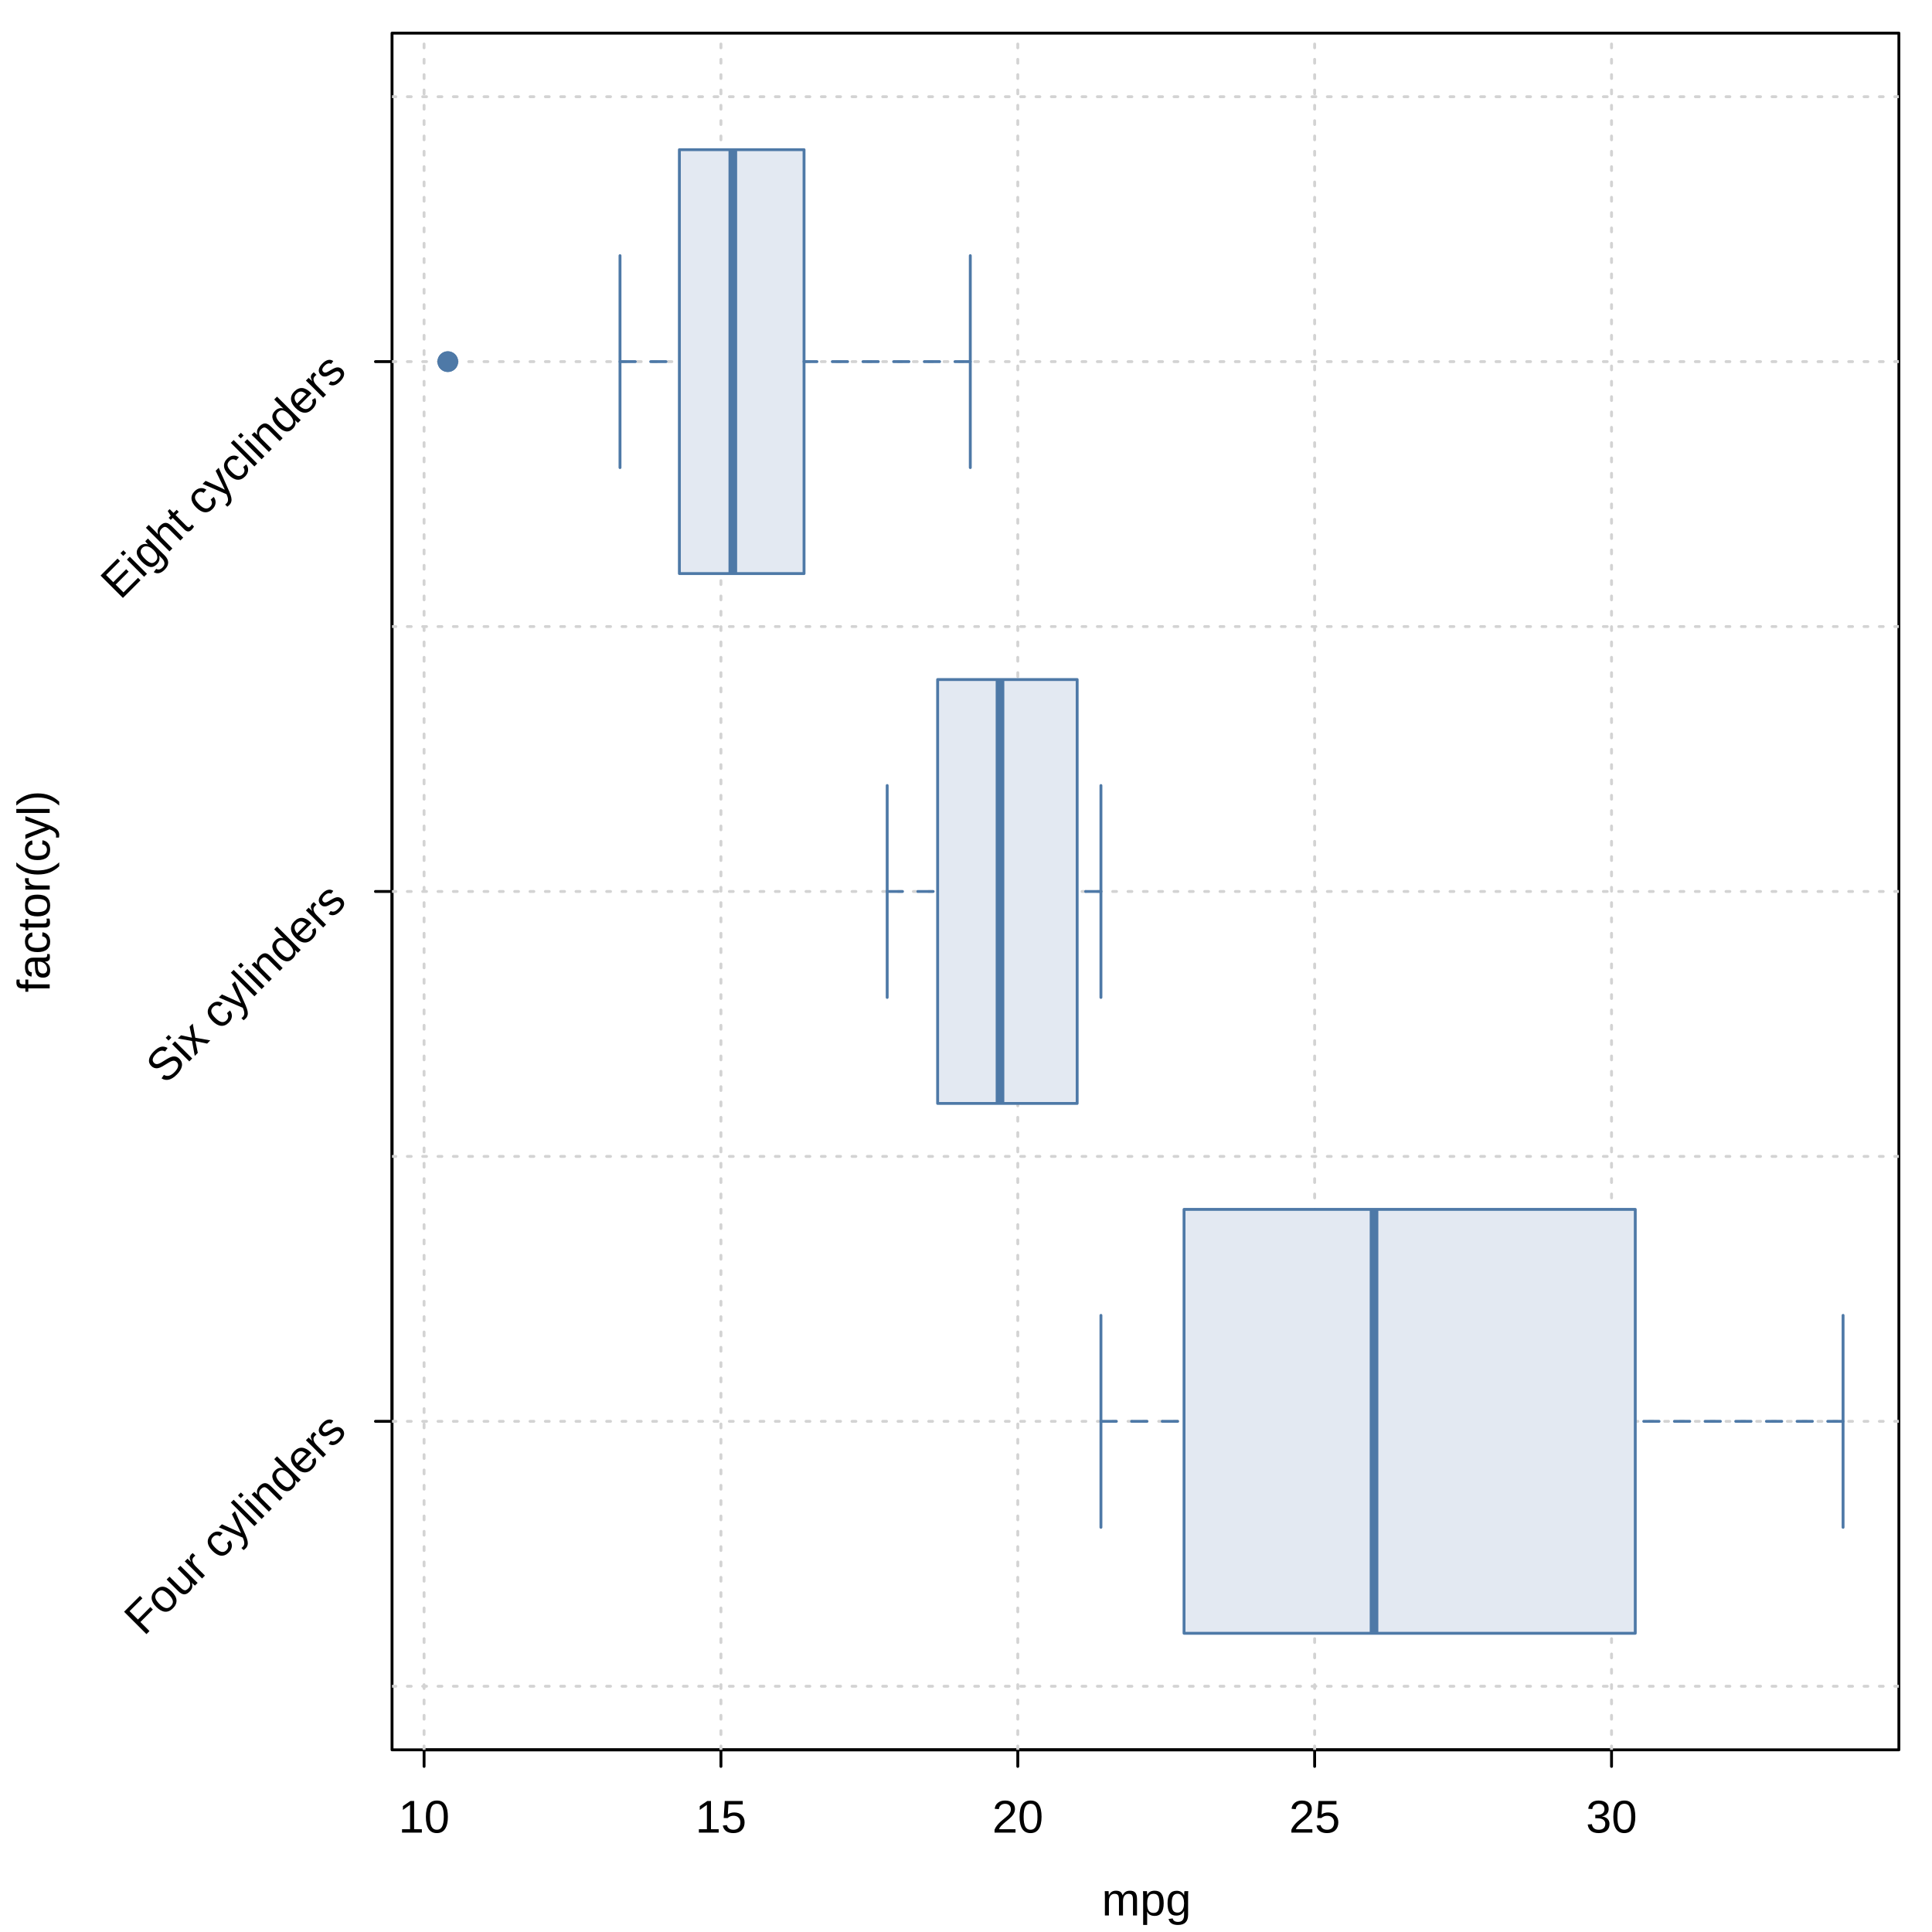
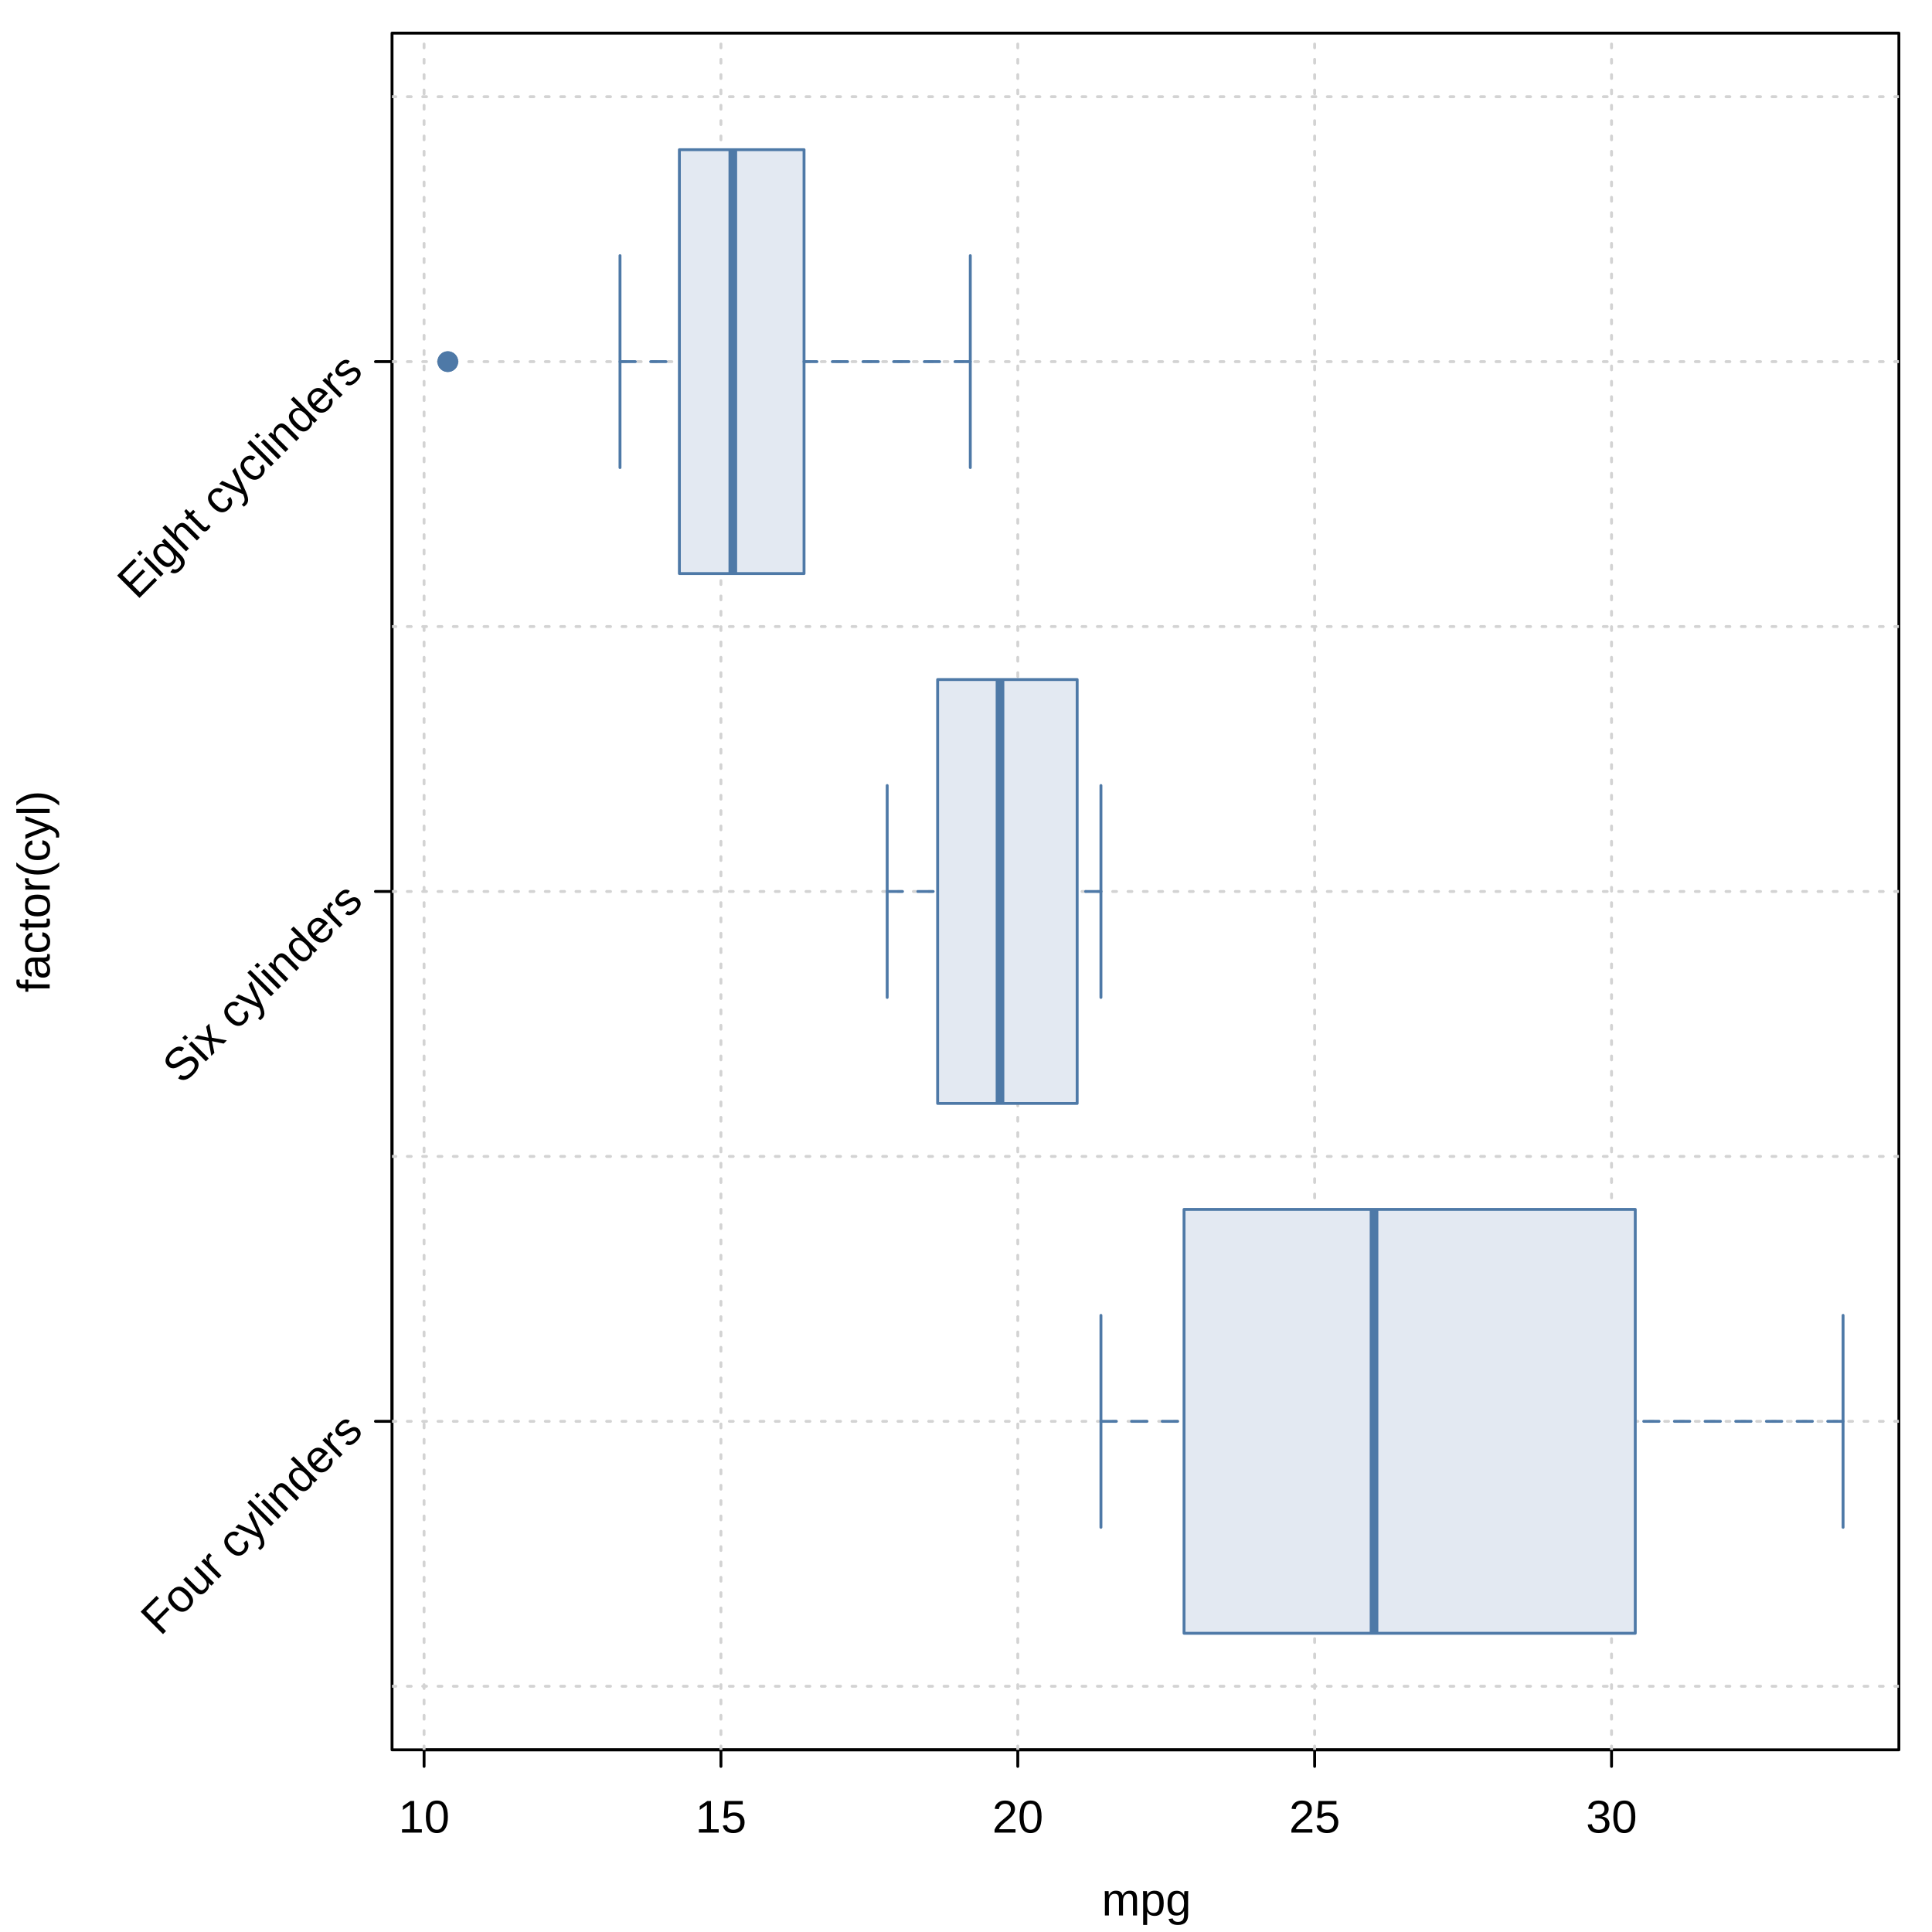
<svg xmlns="http://www.w3.org/2000/svg" width="504.00pt" height="504.00pt" viewBox="0 0 504.00 504.00">
  <g class="svglite">
    <defs>
      <style type="text/css">
    .svglite line, .svglite polyline, .svglite polygon, .svglite path, .svglite rect, .svglite circle {
      fill: none;
      stroke: #000000;
      stroke-linecap: round;
      stroke-linejoin: round;
      stroke-miterlimit: 10.00;
    }
    .svglite text {
      white-space: pre;
    }
    .svglite g.glyphgroup path {
      fill: inherit;
      stroke: none;
    }
  </style>
    </defs>
    <rect width="100%" height="100%" style="stroke: none; fill: #FFFFFF;" />
    <defs>
      <clipPath id="cpMC4wMHw1MDQuMDB8MC4wMHw1MDQuMDA=">
        <rect x="0.00" y="0.00" width="504.00" height="504.00" />
      </clipPath>
    </defs>
    <g clip-path="url(#cpMC4wMHw1MDQuMDB8MC4wMHw1MDQuMDA=)">
      <text x="299.08" y="499.68" text-anchor="middle" style="font-size: 12.00px; font-family: &quot;Liberation Sans&quot;;" textLength="23.34px" lengthAdjust="spacingAndGlyphs">mpg</text>
      <text transform="translate(12.96,232.56) rotate(-90)" text-anchor="middle" style="font-size: 12.00px; font-family: &quot;Liberation Sans&quot;;" textLength="52.67px" lengthAdjust="spacingAndGlyphs">factor(cyl)</text>
      <line x1="102.27" y1="370.78" x2="102.27" y2="94.34" style="stroke-width: 0.75;" />
      <line x1="102.27" y1="370.78" x2="97.95" y2="370.78" style="stroke-width: 0.75;" />
      <line x1="102.27" y1="232.56" x2="97.95" y2="232.56" style="stroke-width: 0.75;" />
      <line x1="102.27" y1="94.34" x2="97.95" y2="94.34" style="stroke-width: 0.75;" />
-       <text transform="translate(90.79,373.70) rotate(-45)" text-anchor="end" style="font-size: 12.00px; font-family: &quot;Liberation Sans&quot;;" textLength="75.36px" lengthAdjust="spacingAndGlyphs">Four cylinders</text>
-       <text transform="translate(90.79,235.48) rotate(-45)" text-anchor="end" style="font-size: 12.00px; font-family: &quot;Liberation Sans&quot;;" textLength="67.36px" lengthAdjust="spacingAndGlyphs">Six cylinders</text>
-       <text transform="translate(90.79,97.26) rotate(-45)" text-anchor="end" style="font-size: 12.00px; font-family: &quot;Liberation Sans&quot;;" textLength="84.03px" lengthAdjust="spacingAndGlyphs">Eight cyclinders</text>
+       <text transform="translate(95.11,373.70) rotate(-45)" text-anchor="end" style="font-size: 12.00px; font-family: &quot;Liberation Sans&quot;;" textLength="75.36px" lengthAdjust="spacingAndGlyphs">Four cylinders</text>
+       <text transform="translate(95.11,235.48) rotate(-45)" text-anchor="end" style="font-size: 12.00px; font-family: &quot;Liberation Sans&quot;;" textLength="67.36px" lengthAdjust="spacingAndGlyphs">Six cylinders</text>
+       <text transform="translate(95.11,97.26) rotate(-45)" text-anchor="end" style="font-size: 12.00px; font-family: &quot;Liberation Sans&quot;;" textLength="84.03px" lengthAdjust="spacingAndGlyphs">Eight cyclinders</text>
      <line x1="110.63" y1="456.48" x2="420.40" y2="456.48" style="stroke-width: 0.75;" />
      <line x1="110.63" y1="456.48" x2="110.63" y2="460.80" style="stroke-width: 0.75;" />
      <line x1="188.07" y1="456.48" x2="188.07" y2="460.80" style="stroke-width: 0.75;" />
      <line x1="265.51" y1="456.48" x2="265.51" y2="460.80" style="stroke-width: 0.75;" />
      <line x1="342.95" y1="456.48" x2="342.95" y2="460.80" style="stroke-width: 0.75;" />
      <line x1="420.40" y1="456.48" x2="420.40" y2="460.80" style="stroke-width: 0.75;" />
      <text x="110.63" y="478.08" text-anchor="middle" style="font-size: 12.00px; font-family: &quot;Liberation Sans&quot;;" textLength="13.34px" lengthAdjust="spacingAndGlyphs">10</text>
      <text x="188.07" y="478.08" text-anchor="middle" style="font-size: 12.00px; font-family: &quot;Liberation Sans&quot;;" textLength="13.34px" lengthAdjust="spacingAndGlyphs">15</text>
      <text x="265.51" y="478.08" text-anchor="middle" style="font-size: 12.00px; font-family: &quot;Liberation Sans&quot;;" textLength="13.34px" lengthAdjust="spacingAndGlyphs">20</text>
      <text x="342.95" y="478.08" text-anchor="middle" style="font-size: 12.00px; font-family: &quot;Liberation Sans&quot;;" textLength="13.34px" lengthAdjust="spacingAndGlyphs">25</text>
      <text x="420.40" y="478.08" text-anchor="middle" style="font-size: 12.00px; font-family: &quot;Liberation Sans&quot;;" textLength="13.34px" lengthAdjust="spacingAndGlyphs">30</text>
      <polygon points="102.27,456.48 495.36,456.48 495.36,8.64 102.27,8.64 " style="stroke-width: 0.75;" />
    </g>
    <defs>
      <clipPath id="cpMTAyLjI3fDQ5NS4zNnw4LjY0fDQ1Ni40OA==">
        <rect x="102.27" y="8.64" width="393.09" height="447.84" />
      </clipPath>
    </defs>
    <g clip-path="url(#cpMTAyLjI3fDQ5NS4zNnw4LjY0fDQ1Ni40OA==)">
      <line x1="110.63" y1="456.48" x2="110.63" y2="8.64" style="stroke-width: 0.75; stroke: #D3D3D3; stroke-dasharray: 1.00,3.00;" />
      <line x1="188.07" y1="456.48" x2="188.07" y2="8.64" style="stroke-width: 0.75; stroke: #D3D3D3; stroke-dasharray: 1.00,3.00;" />
      <line x1="265.51" y1="456.48" x2="265.51" y2="8.64" style="stroke-width: 0.75; stroke: #D3D3D3; stroke-dasharray: 1.00,3.00;" />
      <line x1="342.95" y1="456.48" x2="342.95" y2="8.64" style="stroke-width: 0.75; stroke: #D3D3D3; stroke-dasharray: 1.00,3.00;" />
      <line x1="420.40" y1="456.48" x2="420.40" y2="8.64" style="stroke-width: 0.75; stroke: #D3D3D3; stroke-dasharray: 1.00,3.00;" />
      <line x1="102.27" y1="439.89" x2="495.36" y2="439.89" style="stroke-width: 0.75; stroke: #D3D3D3; stroke-dasharray: 1.00,3.00;" />
      <line x1="102.27" y1="370.78" x2="495.36" y2="370.78" style="stroke-width: 0.75; stroke: #D3D3D3; stroke-dasharray: 1.00,3.00;" />
      <line x1="102.27" y1="301.67" x2="495.36" y2="301.67" style="stroke-width: 0.75; stroke: #D3D3D3; stroke-dasharray: 1.00,3.00;" />
      <line x1="102.27" y1="232.56" x2="495.36" y2="232.56" style="stroke-width: 0.75; stroke: #D3D3D3; stroke-dasharray: 1.00,3.00;" />
      <line x1="102.27" y1="163.45" x2="495.36" y2="163.45" style="stroke-width: 0.75; stroke: #D3D3D3; stroke-dasharray: 1.00,3.00;" />
      <line x1="102.27" y1="94.34" x2="495.36" y2="94.34" style="stroke-width: 0.75; stroke: #D3D3D3; stroke-dasharray: 1.00,3.00;" />
      <line x1="102.27" y1="25.23" x2="495.36" y2="25.23" style="stroke-width: 0.75; stroke: #D3D3D3; stroke-dasharray: 1.00,3.00;" />
      <polygon points="308.88,426.07 308.88,315.49 426.59,315.49 426.59,426.07 " style="stroke-width: 0.75; stroke: none; fill: #E3E9F2;" />
      <line x1="358.44" y1="426.07" x2="358.44" y2="315.49" style="stroke-width: 2.25; stroke: #4E79A7; stroke-linecap: butt;" />
      <line x1="287.20" y1="370.78" x2="308.88" y2="370.78" style="stroke-width: 0.75; stroke: #4E79A7; stroke-dasharray: 4.00,4.00;" />
      <line x1="480.80" y1="370.78" x2="426.59" y2="370.78" style="stroke-width: 0.75; stroke: #4E79A7; stroke-dasharray: 4.00,4.00;" />
      <line x1="287.20" y1="398.43" x2="287.20" y2="343.14" style="stroke-width: 0.75; stroke: #4E79A7;" />
      <line x1="480.80" y1="398.43" x2="480.80" y2="343.14" style="stroke-width: 0.75; stroke: #4E79A7;" />
      <polygon points="308.88,426.07 308.88,315.49 426.59,315.49 426.59,426.07 " style="stroke-width: 0.75; stroke: #4E79A7;" />
      <polygon points="244.60,287.85 244.60,177.27 281.00,177.27 281.00,287.85 " style="stroke-width: 0.75; stroke: none; fill: #E3E9F2;" />
      <line x1="260.87" y1="287.85" x2="260.87" y2="177.27" style="stroke-width: 2.25; stroke: #4E79A7; stroke-linecap: butt;" />
      <line x1="231.44" y1="232.56" x2="244.60" y2="232.56" style="stroke-width: 0.75; stroke: #4E79A7; stroke-dasharray: 4.00,4.00;" />
      <line x1="287.20" y1="232.56" x2="281.00" y2="232.56" style="stroke-width: 0.75; stroke: #4E79A7; stroke-dasharray: 4.00,4.00;" />
      <line x1="231.44" y1="260.20" x2="231.44" y2="204.92" style="stroke-width: 0.75; stroke: #4E79A7;" />
      <line x1="287.20" y1="260.20" x2="287.20" y2="204.92" style="stroke-width: 0.75; stroke: #4E79A7;" />
      <polygon points="244.60,287.85 244.60,177.27 281.00,177.27 281.00,287.85 " style="stroke-width: 0.75; stroke: #4E79A7;" />
      <polygon points="177.23,149.63 177.23,39.05 209.75,39.05 209.75,149.63 " style="stroke-width: 0.75; stroke: none; fill: #E3E9F2;" />
      <line x1="191.17" y1="149.63" x2="191.17" y2="39.05" style="stroke-width: 2.25; stroke: #4E79A7; stroke-linecap: butt;" />
      <line x1="161.74" y1="94.34" x2="177.23" y2="94.34" style="stroke-width: 0.75; stroke: #4E79A7; stroke-dasharray: 4.00,4.00;" />
      <line x1="253.12" y1="94.34" x2="209.75" y2="94.34" style="stroke-width: 0.75; stroke: #4E79A7; stroke-dasharray: 4.00,4.00;" />
      <line x1="161.74" y1="121.98" x2="161.74" y2="66.69" style="stroke-width: 0.75; stroke: #4E79A7;" />
      <line x1="253.12" y1="121.98" x2="253.12" y2="66.69" style="stroke-width: 0.75; stroke: #4E79A7;" />
      <polygon points="177.23,149.63 177.23,39.05 209.75,39.05 209.75,149.63 " style="stroke-width: 0.75; stroke: #4E79A7;" />
      <circle cx="116.82" cy="94.34" r="2.70" style="stroke-width: 0.75; stroke: none; fill: #4E79A7;" />
      <circle cx="116.82" cy="94.34" r="2.70" style="stroke-width: 0.75; stroke: none; fill: #4E79A7;" />
    </g>
  </g>
</svg>
